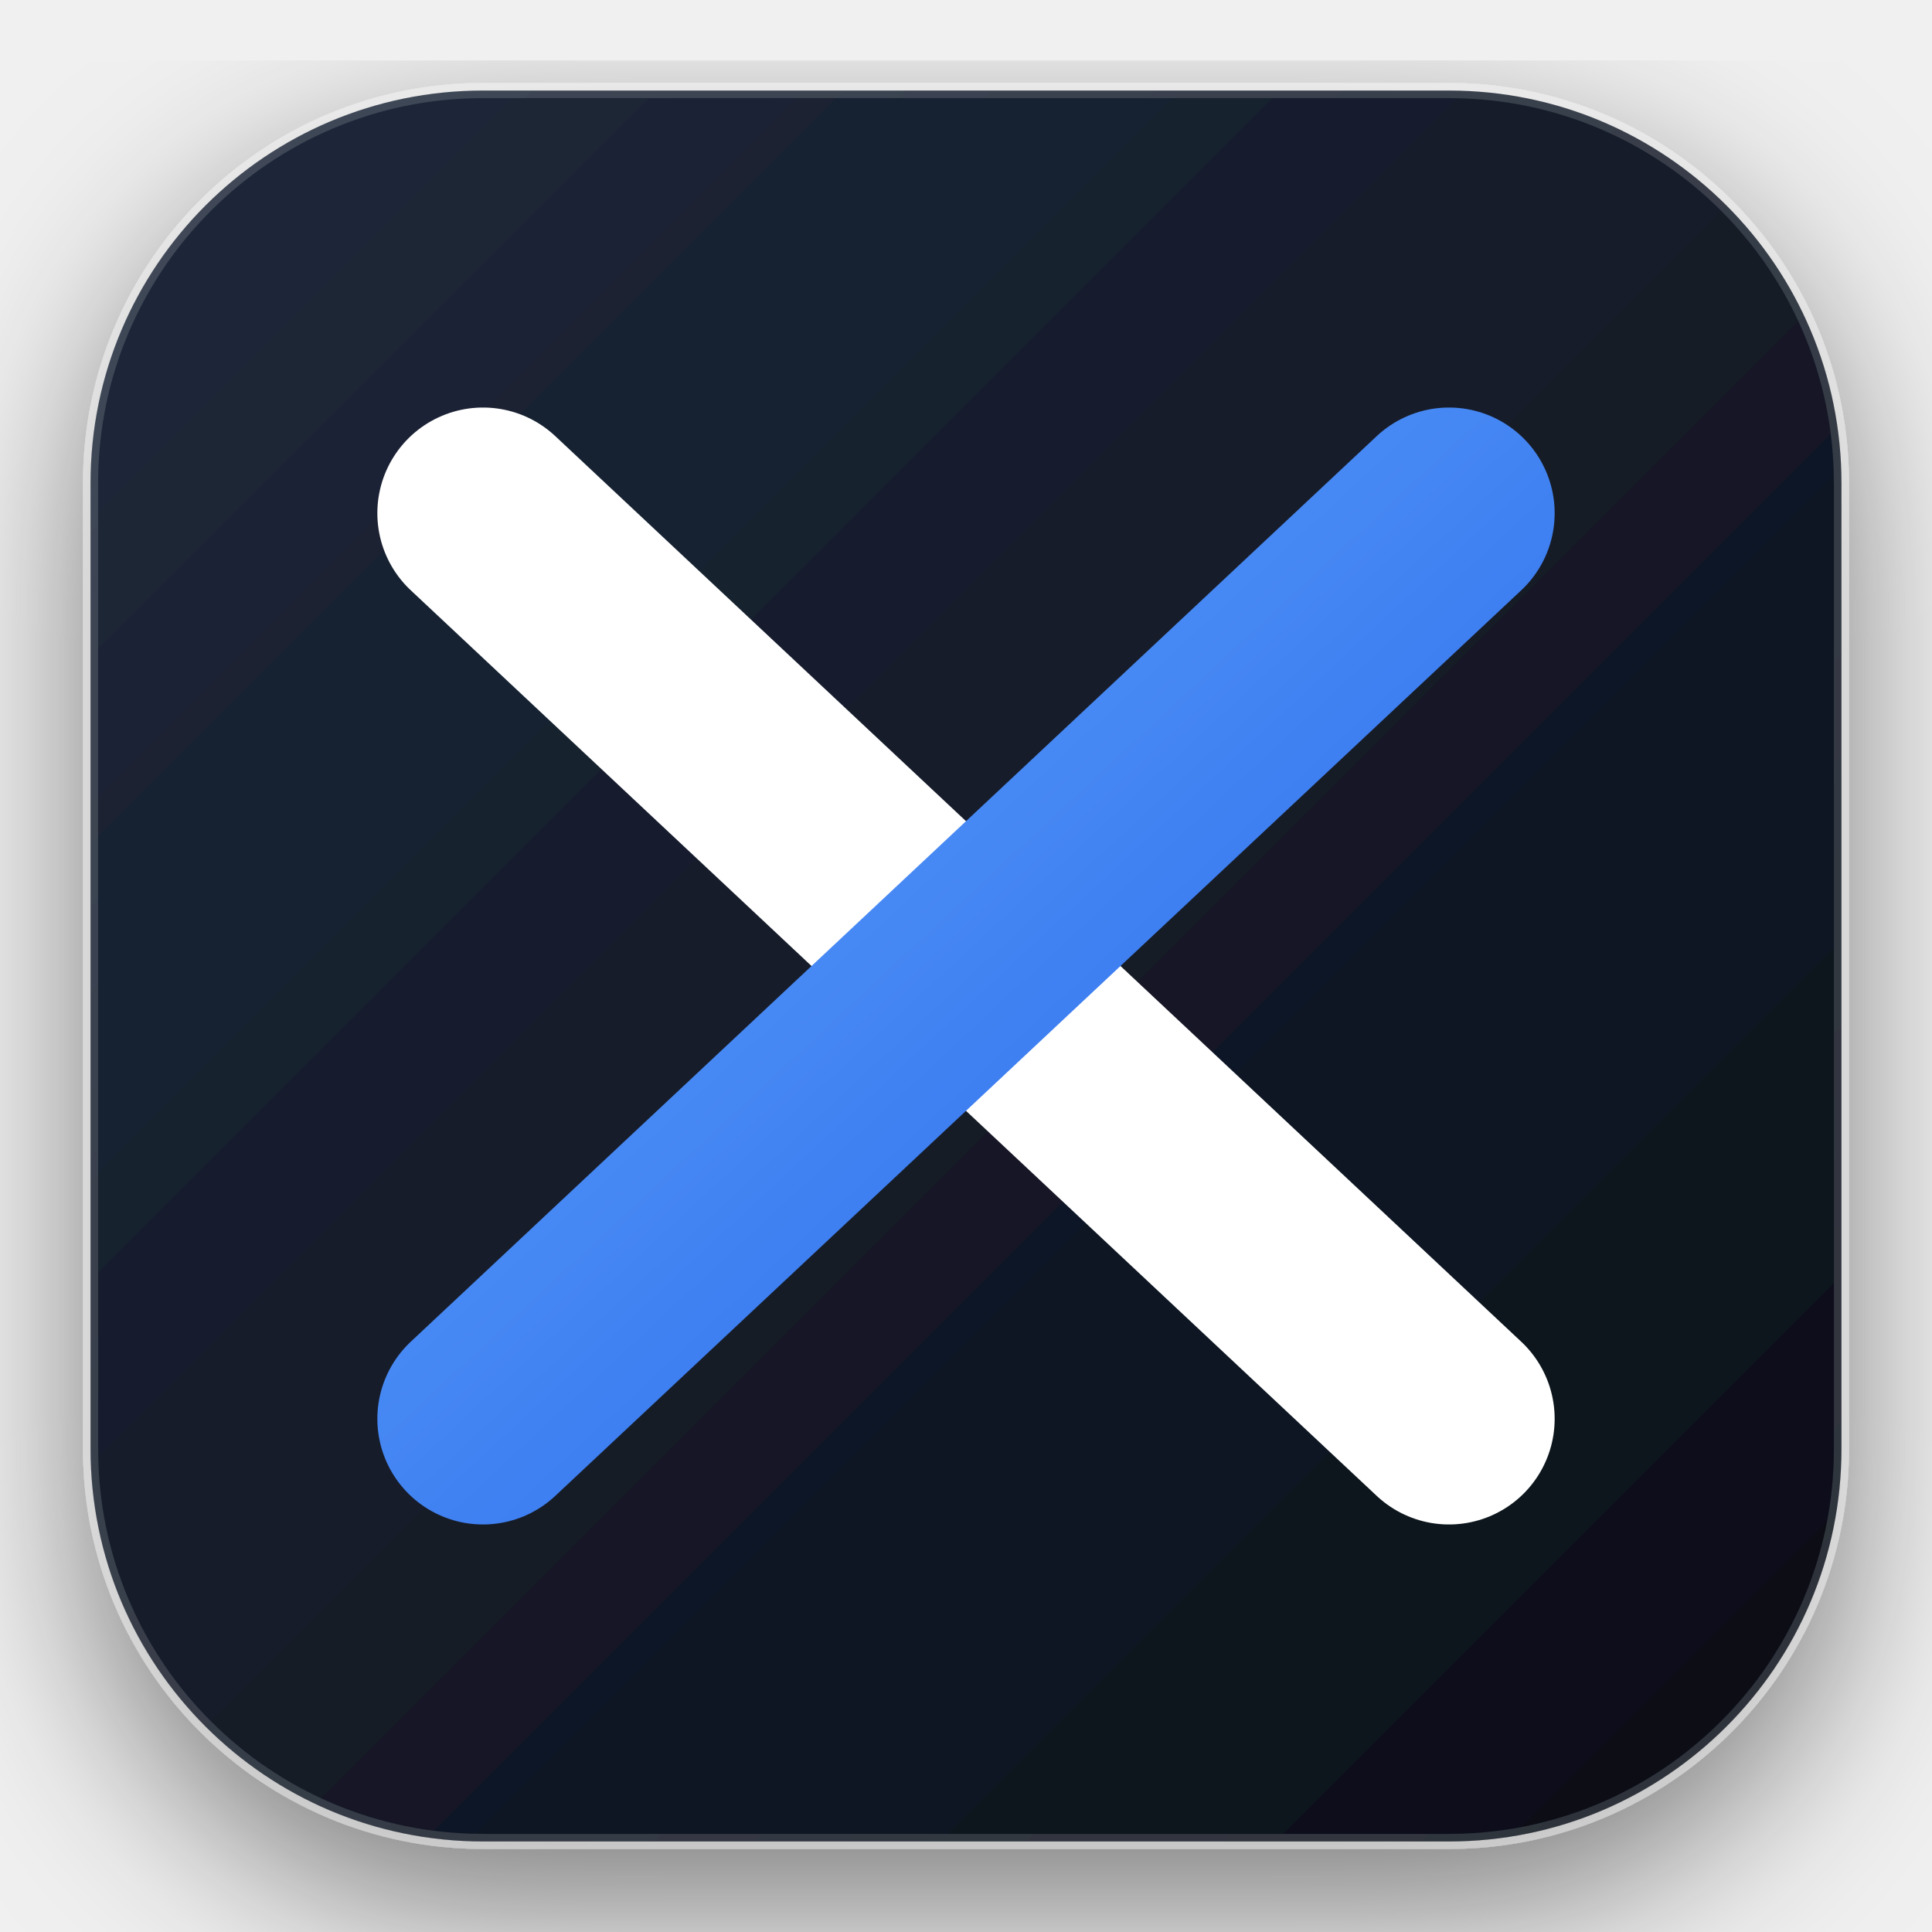
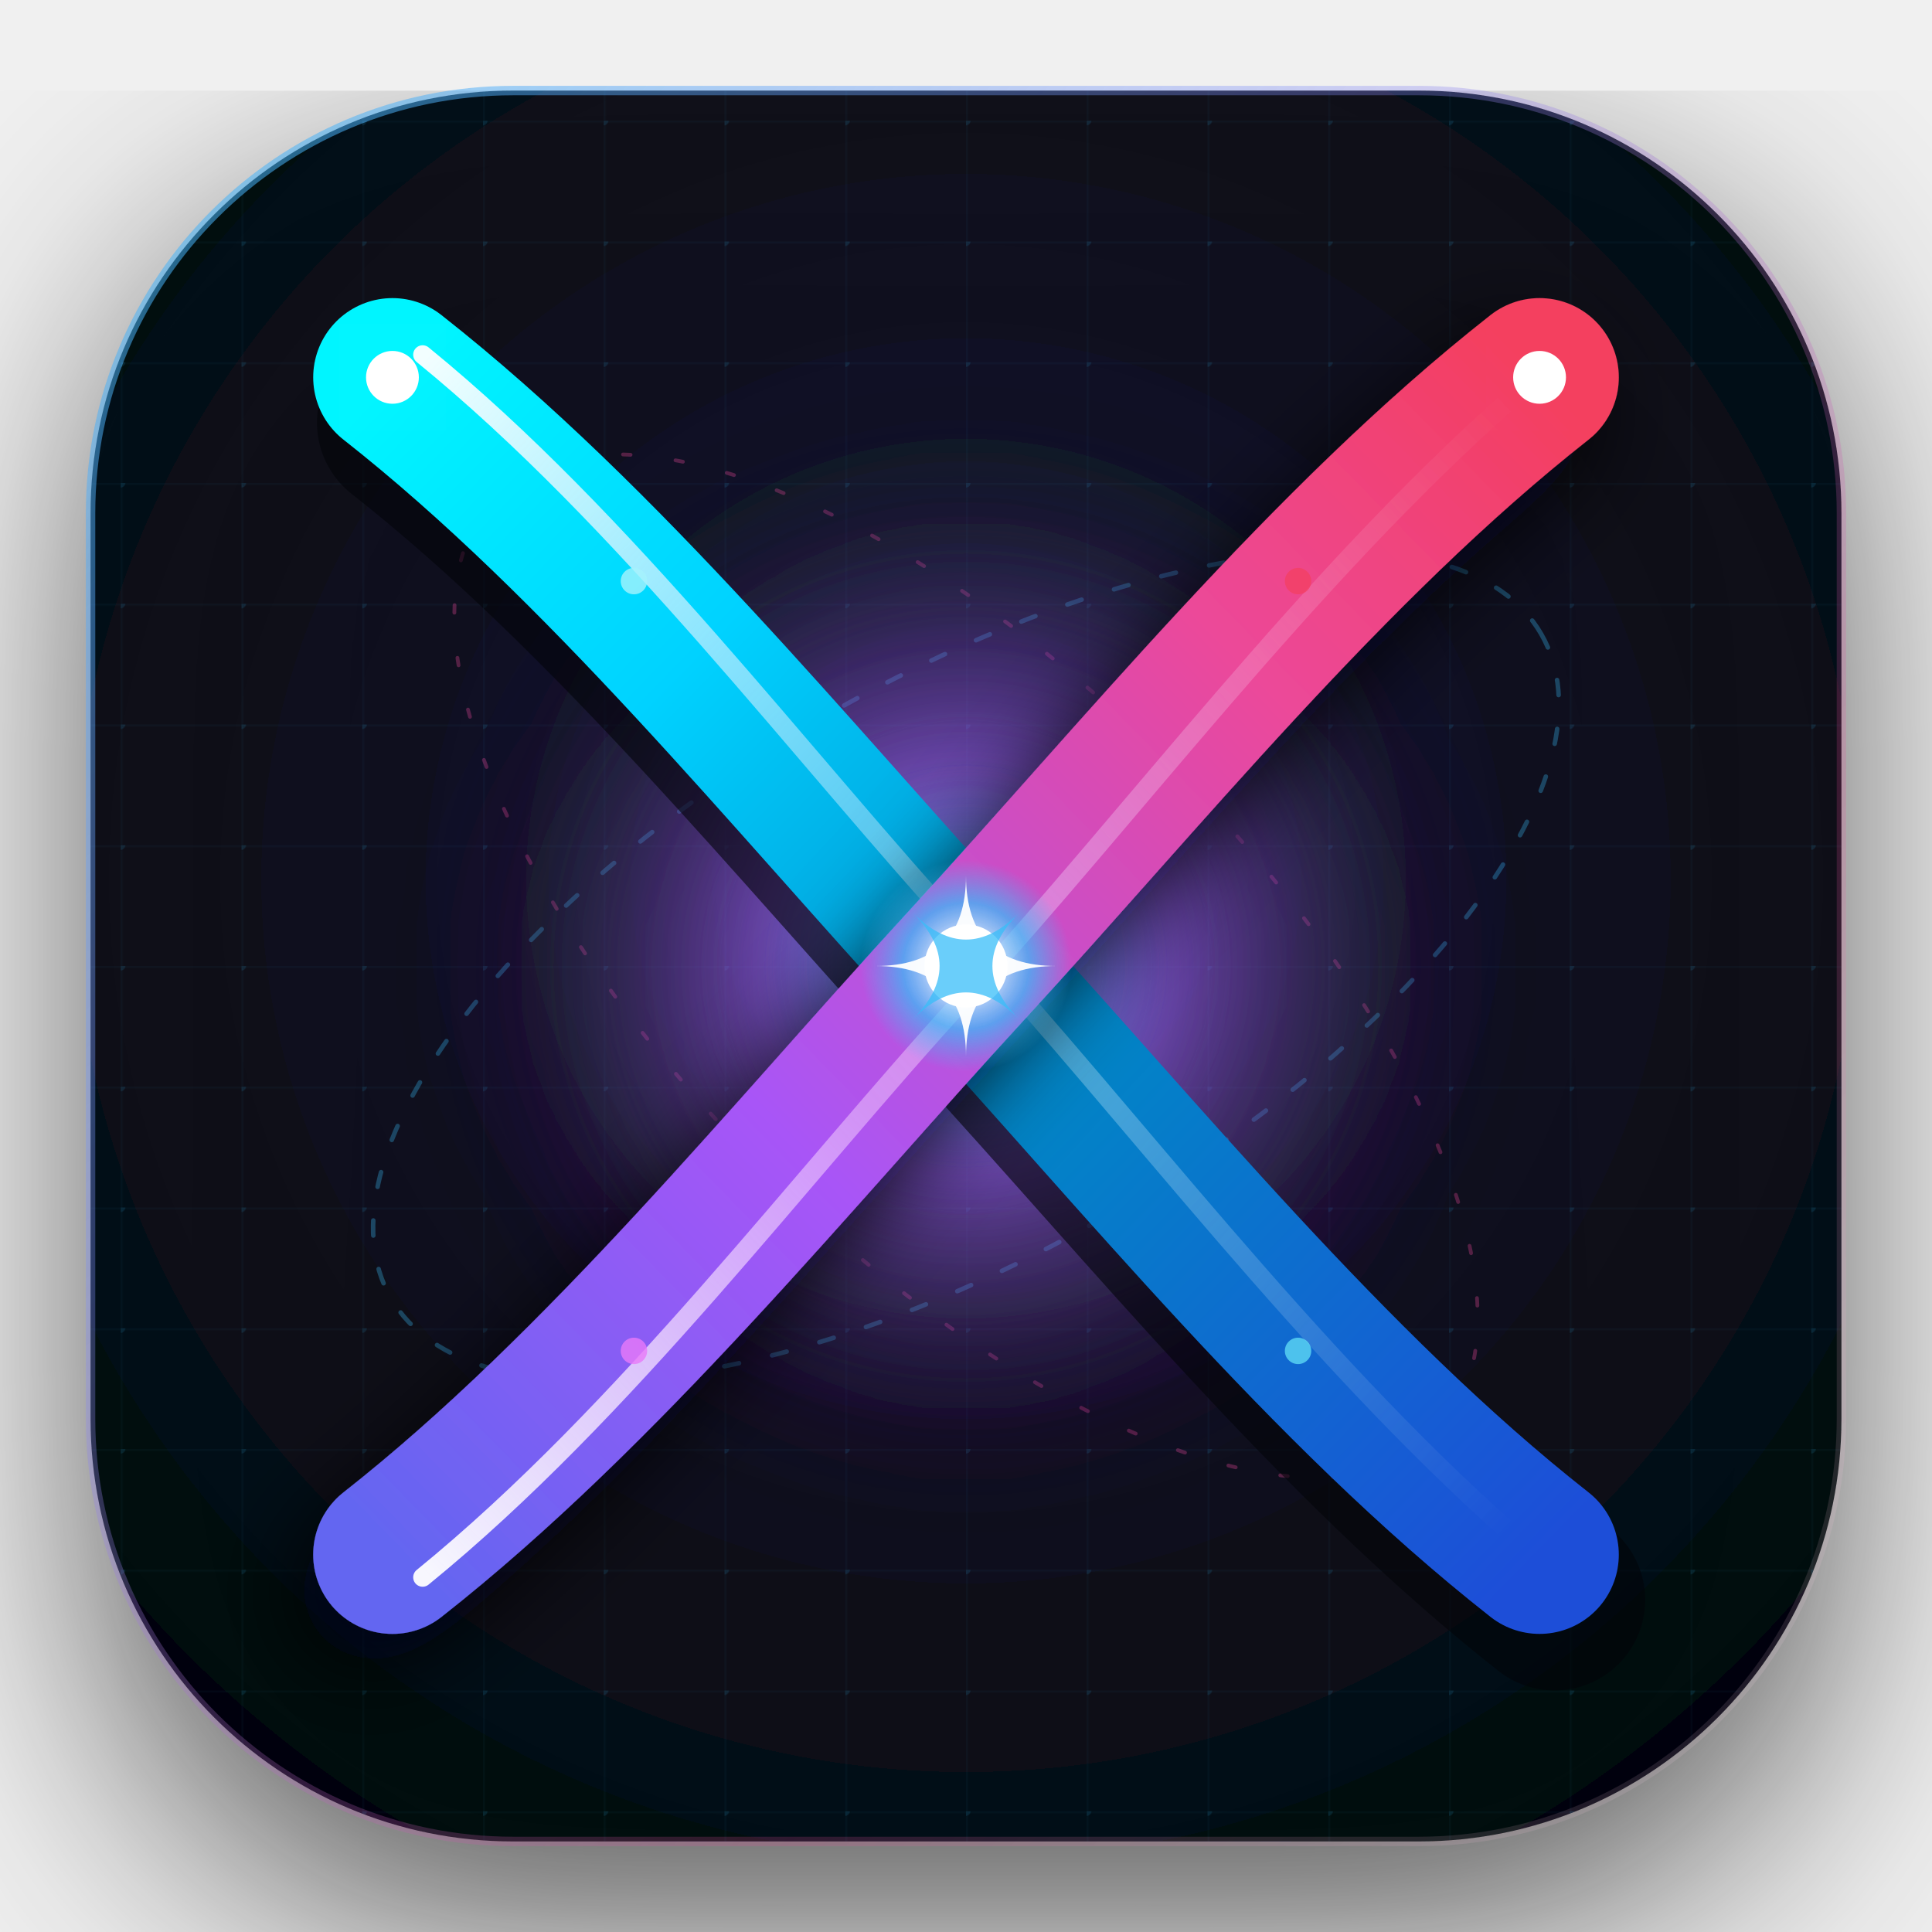
- <svg xmlns="http://www.w3.org/2000/svg" viewBox="0 0 256 256" width="256" height="256">
+ <svg xmlns="http://www.w3.org/2000/svg" viewBox="0 0 512 512" width="512" height="512">
  <defs>
-     <linearGradient id="bgGrad" x1="0%" y1="0%" x2="100%" y2="100%">
-       <stop offset="0%" stop-color="#1e293b" />
-       <stop offset="100%" stop-color="#090d16" />
+     <radialGradient id="spaceGlow" cx="50%" cy="45%" r="65%">
+       <stop offset="0%" stop-color="#141c38" stop-opacity="0.9" />
+       <stop offset="50%" stop-color="#0a0e1e" stop-opacity="0.98" />
+       <stop offset="100%" stop-color="#04060d" />
+     </radialGradient>
+     <linearGradient id="borderGrad" x1="0%" y1="0%" x2="100%" y2="100%">
+       <stop offset="0%" stop-color="#38bdf8" stop-opacity="0.6" />
+       <stop offset="35%" stop-color="#818cf8" stop-opacity="0.35" />
+       <stop offset="70%" stop-color="#ec4899" stop-opacity="0.2" />
+       <stop offset="100%" stop-color="#ffffff" stop-opacity="0.1" />
    </linearGradient>
-     <linearGradient id="blueGrad" x1="0%" y1="0%" x2="100%" y2="100%">
-       <stop offset="0%" stop-color="#60a5fa" />
-       <stop offset="100%" stop-color="#2563eb" />
+     <linearGradient id="velocityGrad" x1="0%" y1="0%" x2="100%" y2="100%">
+       <stop offset="0%" stop-color="#00f5ff" />
+       <stop offset="25%" stop-color="#00d2ff" />
+       <stop offset="60%" stop-color="#0284c7" />
+       <stop offset="100%" stop-color="#1d4ed8" />
    </linearGradient>
-     <linearGradient id="glowGrad" x1="0%" y1="0%" x2="100%" y2="100%">
-       <stop offset="0%" stop-color="#38bdf8" />
-       <stop offset="100%" stop-color="#818cf8" />
+     <linearGradient id="quantumGrad" x1="0%" y1="100%" x2="100%" y2="0%">
+       <stop offset="0%" stop-color="#6366f1" />
+       <stop offset="35%" stop-color="#a855f7" />
+       <stop offset="75%" stop-color="#ec4899" />
+       <stop offset="100%" stop-color="#f43f5e" />
    </linearGradient>
-     <filter id="shadow" x="-20%" y="-20%" width="140%" height="140%">
-       <feDropShadow dx="0" dy="8" stdDeviation="12" flood-color="#000" flood-opacity="0.5" />
+     <linearGradient id="specularCyan" x1="0%" y1="0%" x2="100%" y2="100%">
+       <stop offset="0%" stop-color="#ffffff" stop-opacity="0.95" />
+       <stop offset="40%" stop-color="#bae6fd" stop-opacity="0.5" />
+       <stop offset="100%" stop-color="#ffffff" stop-opacity="0" />
+     </linearGradient>
+     <linearGradient id="specularViolet" x1="0%" y1="100%" x2="100%" y2="0%">
+       <stop offset="0%" stop-color="#ffffff" stop-opacity="0.95" />
+       <stop offset="40%" stop-color="#f5d0fe" stop-opacity="0.5" />
+       <stop offset="100%" stop-color="#ffffff" stop-opacity="0" />
+     </linearGradient>
+     <radialGradient id="coreGlow" cx="50%" cy="50%" r="50%">
+       <stop offset="0%" stop-color="#38bdf8" stop-opacity="0.8" />
+       <stop offset="40%" stop-color="#a855f7" stop-opacity="0.35" />
+       <stop offset="100%" stop-color="#000000" stop-opacity="0" />
+     </radialGradient>
+     <radialGradient id="singularityGrad" cx="50%" cy="50%" r="50%">
+       <stop offset="0%" stop-color="#ffffff" />
+       <stop offset="25%" stop-color="#e0f2fe" />
+       <stop offset="60%" stop-color="#38bdf8" stop-opacity="0.8" />
+       <stop offset="100%" stop-color="#38bdf8" stop-opacity="0" />
+     </radialGradient>
+     <filter id="ribbonShadow" x="-25%" y="-25%" width="160%" height="160%">
+       <feDropShadow dx="-6" dy="10" stdDeviation="12" flood-color="#02040a" flood-opacity="0.85" />
    </filter>
+     <filter id="radianceGlow" x="-50%" y="-50%" width="200%" height="200%">
+       <feGaussianBlur stdDeviation="24" result="blur" />
+       <feComposite in="SourceGraphic" in2="blur" operator="over" />
+     </filter>
+     <filter id="plateShadow" x="-10%" y="-10%" width="120%" height="130%">
+       <feDropShadow dx="0" dy="24" stdDeviation="36" flood-color="#000000" flood-opacity="0.65" />
+     </filter>
+     <pattern id="physicsGrid" width="32" height="32" patternUnits="userSpaceOnUse">
+       <path d="M 32 0 L 0 0 0 32" fill="none" stroke="rgba(56, 189, 248, 0.04)" stroke-width="1" />
+       <circle cx="0" cy="0" r="1.2" fill="rgba(56, 189, 248, 0.12)" />
+     </pattern>
  </defs>
-   <rect x="12" y="12" width="232" height="232" rx="52" fill="url(#bgGrad)" stroke="rgba(255,255,255,0.15)" stroke-width="2" filter="url(#shadow)" />
-   <path d="M 64 68 L 192 188" stroke="#ffffff" stroke-width="28" stroke-linecap="round" />
-   <path d="M 192 68 L 64 188" stroke="url(#blueGrad)" stroke-width="28" stroke-linecap="round" />
+   <rect x="24" y="24" width="464" height="464" rx="112" fill="url(#spaceGlow)" filter="url(#plateShadow)" />
+   <rect x="24" y="24" width="464" height="464" rx="112" fill="url(#physicsGrid)" />
+   <rect x="24" y="24" width="464" height="464" rx="112" fill="none" stroke="url(#borderGrad)" stroke-width="2.5" />
+   <g opacity="0.32" stroke-linecap="round">
+     <ellipse cx="256" cy="256" rx="176" ry="76" transform="rotate(-30 256 256)" fill="none" stroke="#38bdf8" stroke-width="1.2" stroke-dasharray="4 9" />
+     <ellipse cx="256" cy="256" rx="176" ry="76" transform="rotate(45 256 256)" fill="none" stroke="#ec4899" stroke-width="1" stroke-dasharray="2 12" />
+   </g>
+   <circle cx="256" cy="256" r="140" fill="url(#coreGlow)" filter="url(#radianceGlow)" />
+   <g>
+     <path d="M 104 100 C 160 144, 210 206, 256 256 C 302 306, 352 368, 408 412" fill="none" stroke="#010409" stroke-width="48" stroke-linecap="round" opacity="0.6" transform="translate(4, 12)" />
+     <path d="M 104 100 C 160 144, 210 206, 256 256 C 302 306, 352 368, 408 412" fill="none" stroke="url(#velocityGrad)" stroke-width="42" stroke-linecap="round" />
+     <path d="M 112 94 C 166 138, 212 200, 256 248 C 300 296, 346 358, 400 406" fill="none" stroke="url(#specularCyan)" stroke-width="5" stroke-linecap="round" />
+     <circle cx="104" cy="100" r="7" fill="#ffffff" filter="url(#radianceGlow)" />
+   </g>
+   <g filter="url(#ribbonShadow)">
+     <path d="M 104 412 C 160 368, 210 306, 256 256 C 302 206, 352 144, 408 100" fill="none" stroke="url(#quantumGrad)" stroke-width="42" stroke-linecap="round" />
+     <path d="M 112 418 C 166 374, 212 312, 256 264 C 300 216, 346 154, 400 106" fill="none" stroke="url(#specularViolet)" stroke-width="5" stroke-linecap="round" />
+     <circle cx="408" cy="100" r="7" fill="#ffffff" filter="url(#radianceGlow)" />
+   </g>
+   <g>
+     <circle cx="256" cy="256" r="28" fill="url(#singularityGrad)" opacity="0.9" />
+     <circle cx="256" cy="256" r="11" fill="#ffffff" />
+     <circle cx="256" cy="256" r="5" fill="#f0fdff" />
+     <path d="M 256 232 Q 256 256 232 256 Q 256 256 256 280 Q 256 256 280 256 Q 256 256 256 232 Z" fill="#ffffff" opacity="0.95" />
+     <path d="M 242 242 Q 256 256 242 270 Q 256 256 270 270 Q 256 256 270 242 Q 256 256 242 242 Z" fill="#38bdf8" opacity="0.75" />
+   </g>
+   <circle cx="168" cy="154" r="3.5" fill="#a5f3fc" opacity="0.8" />
+   <circle cx="344" cy="358" r="3.5" fill="#67e8f9" opacity="0.7" />
+   <circle cx="168" cy="358" r="3.5" fill="#e879f9" opacity="0.8" />
+   <circle cx="344" cy="154" r="3.5" fill="#f43f5e" opacity="0.7" />
</svg>
